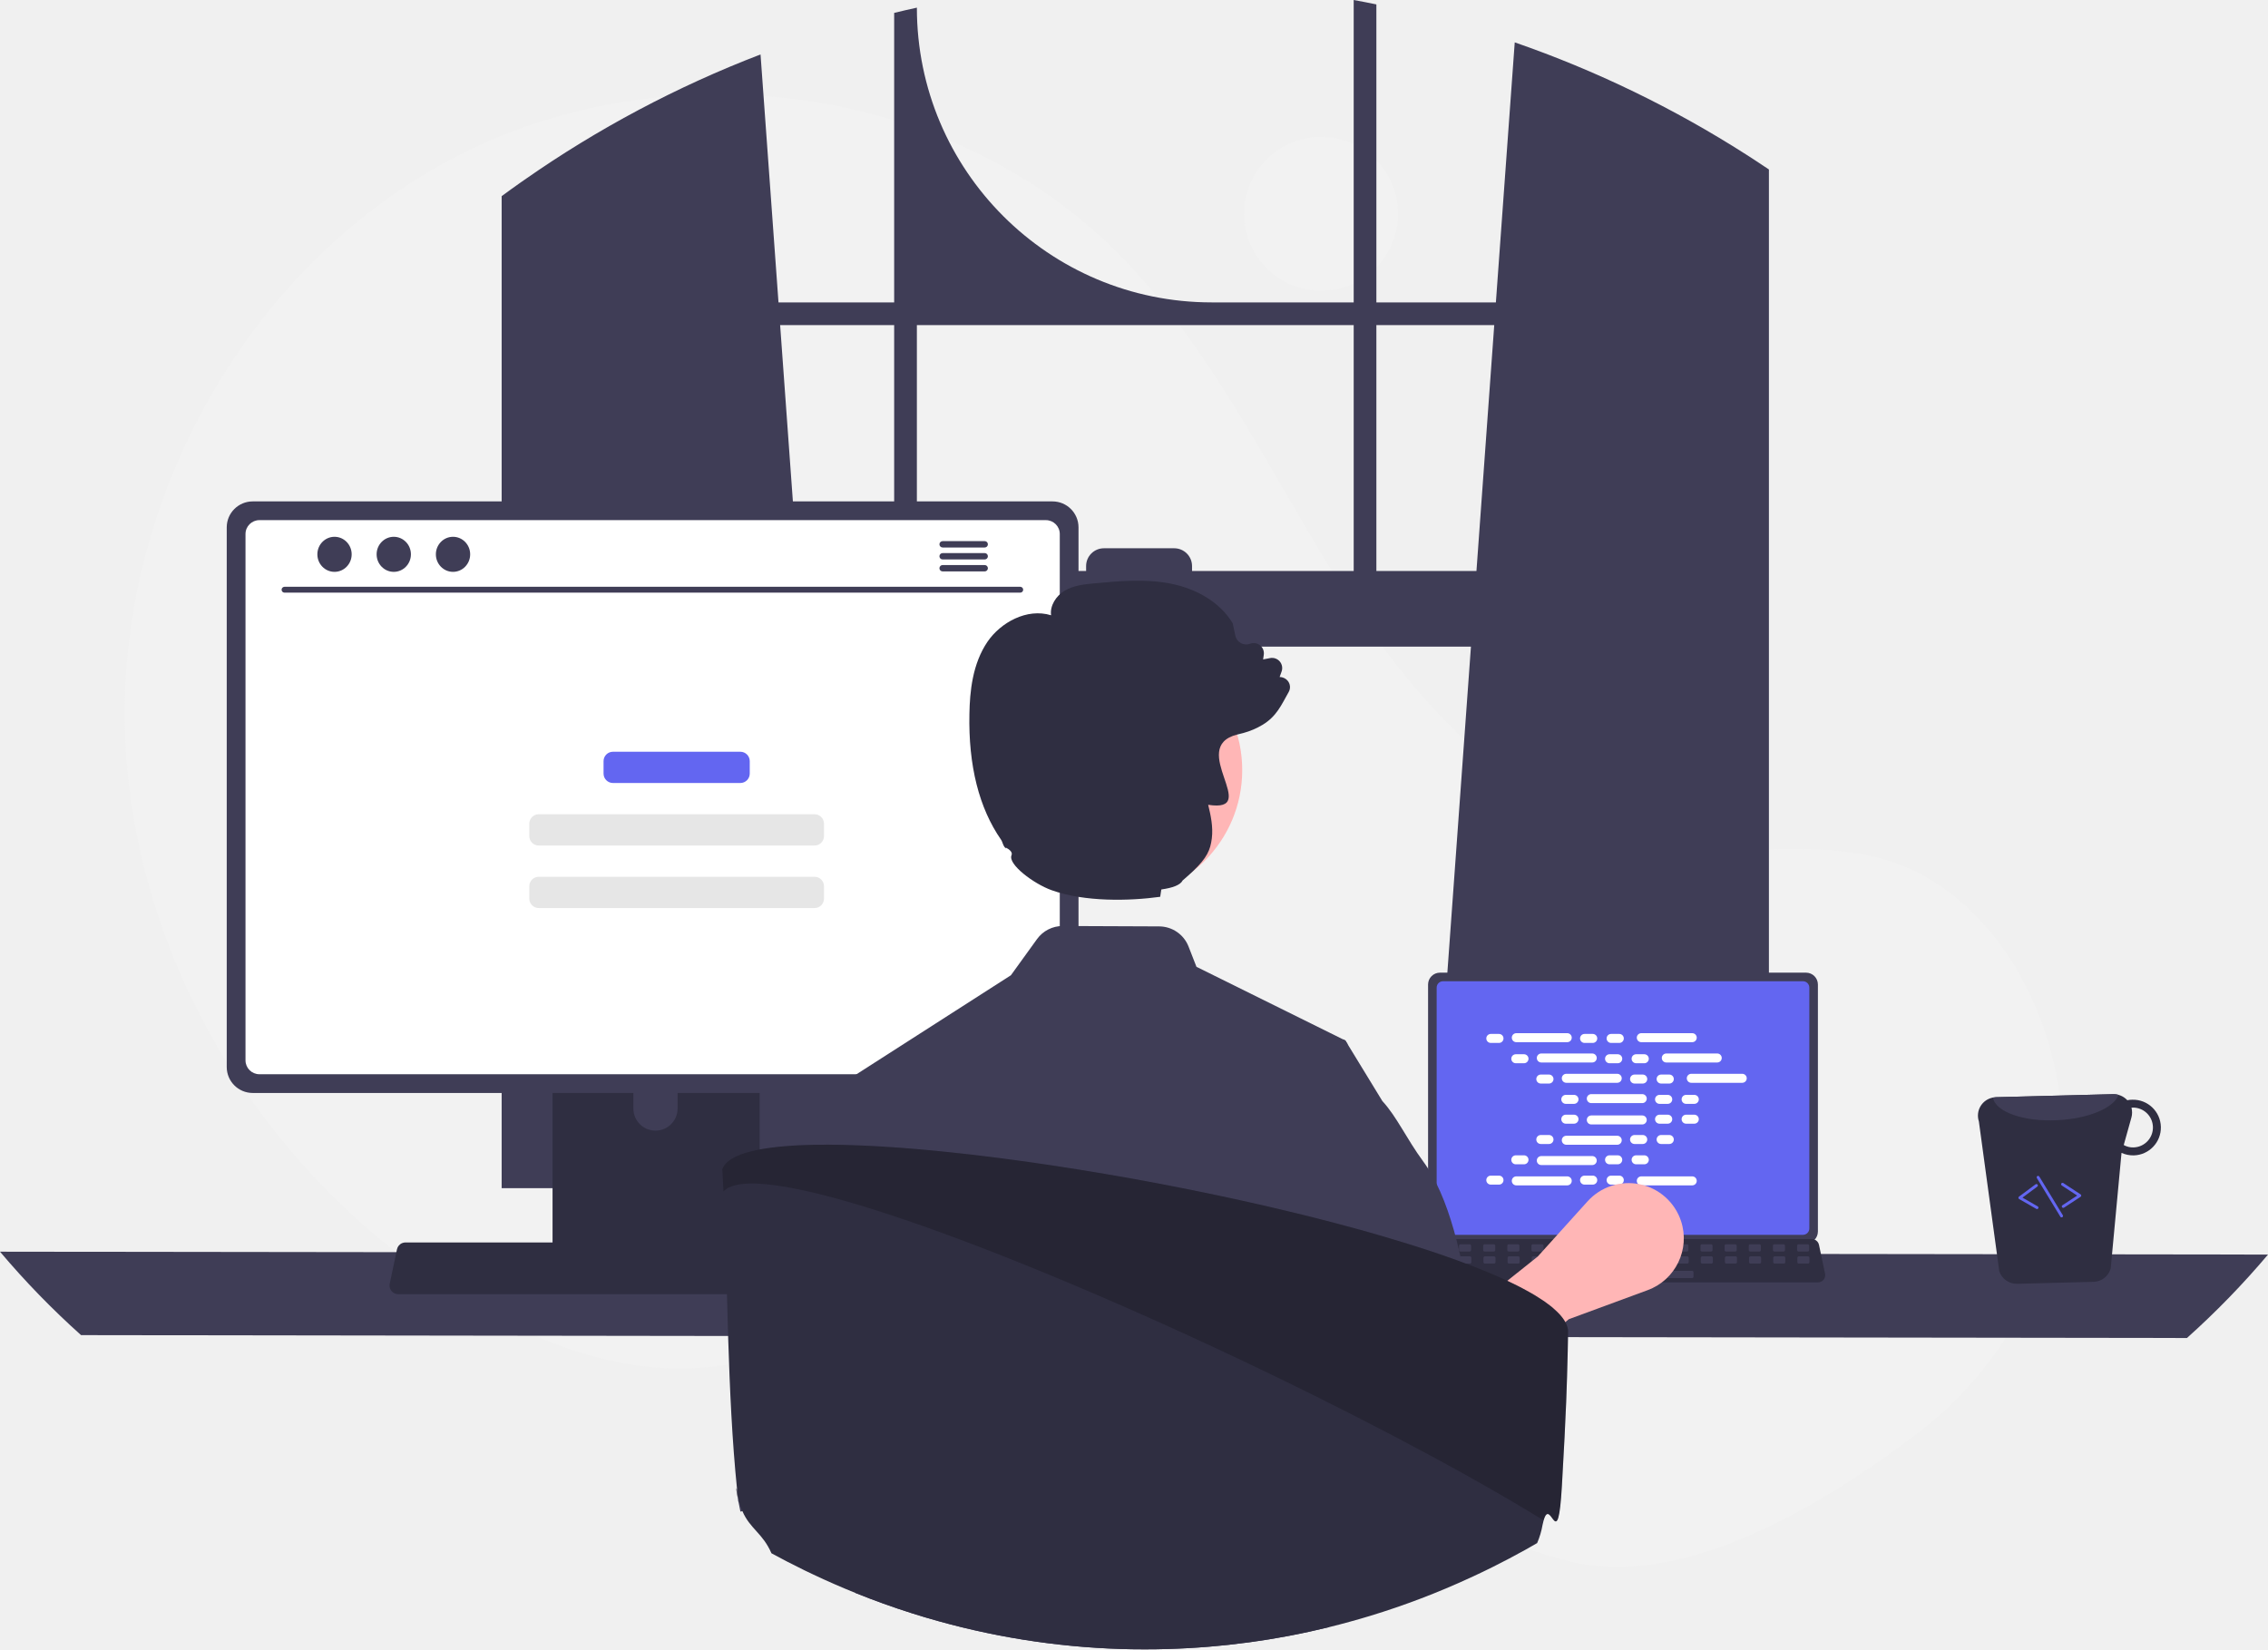
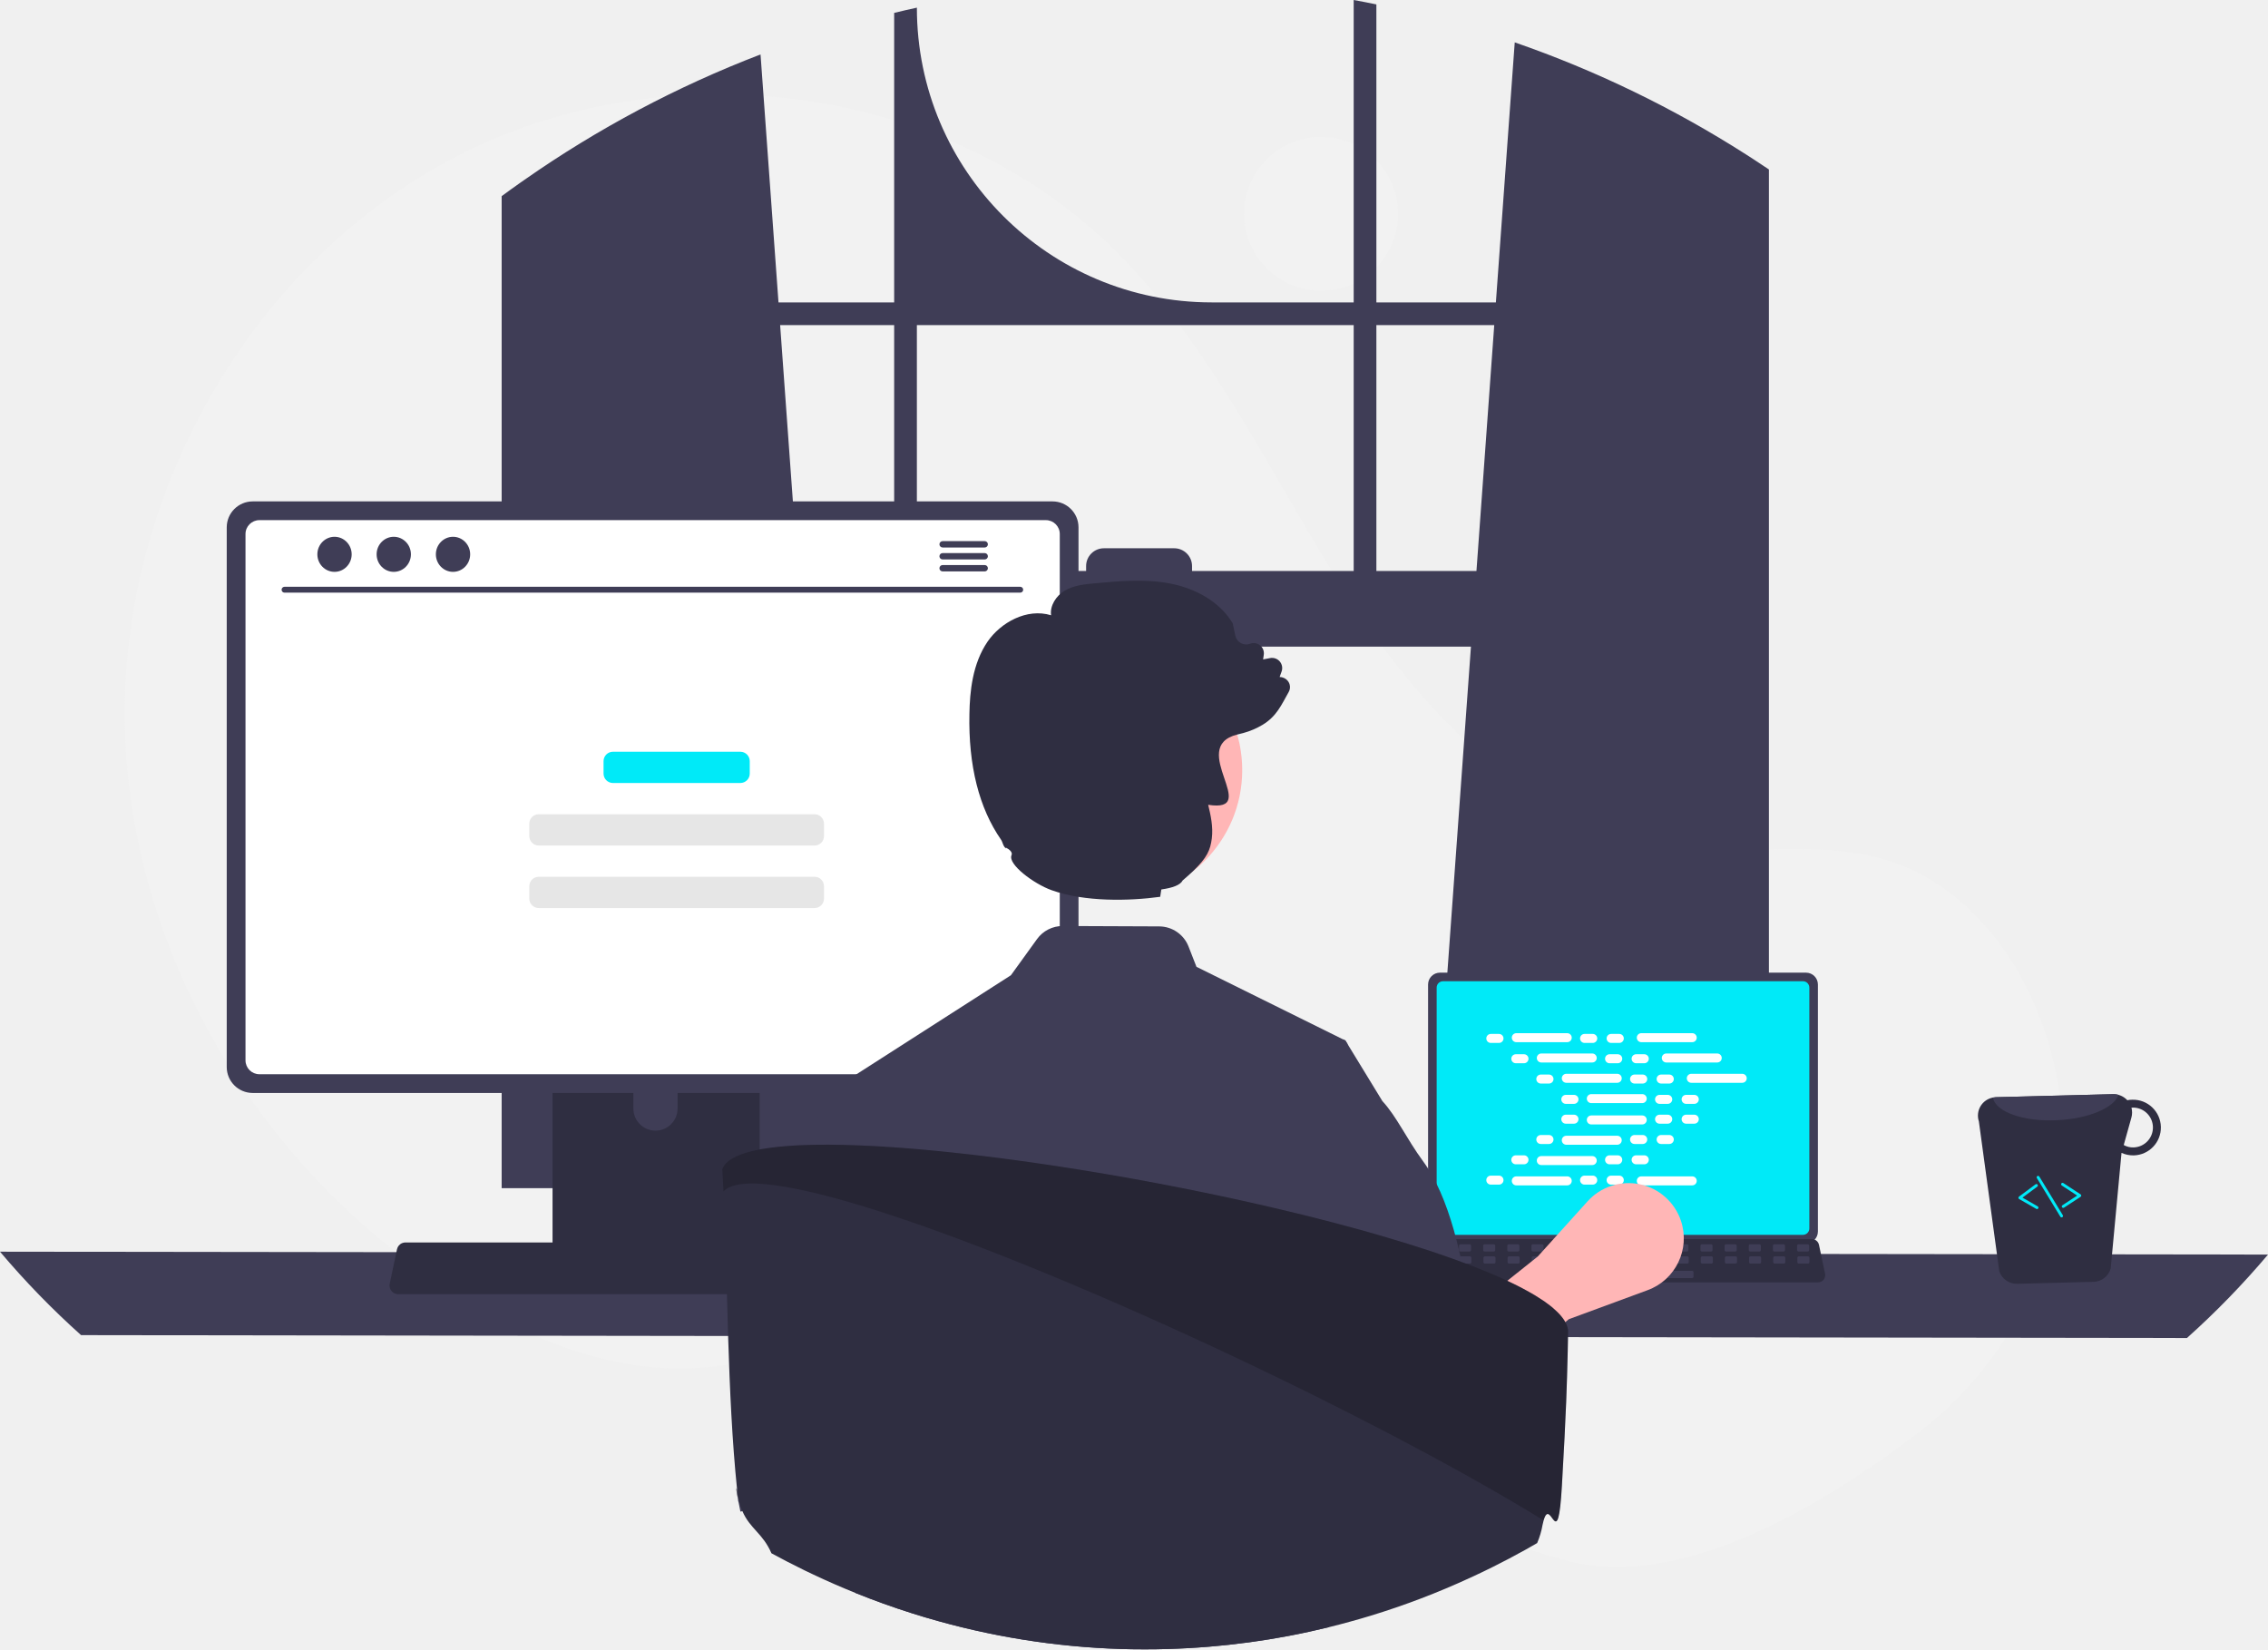
<svg xmlns="http://www.w3.org/2000/svg" viewBox="0 0 786.82 572.258">
  <circle cx="458.321" cy="74.182" fill="#f2f2f2" r="26.701" />
  <path d="m665.447 497.152c39.688-30.229 58.644-81.026 46.777-129.482q-.442-1.806-.934-3.604c-7.867-28.764-27.331-56.1-55.7-65.291-23.82-7.717-49.82-1.783-74.67-4.852-48.78-6.024-86.6-45.494-113.21-86.82-26.611-41.325-47.062-87.583-82.422-121.723-58.285-56.276-153.362-68.392-225.627-31.76-72.264 36.63-118.296 117.9-116.333 198.893 1.963 80.995 50.046 158.432 119.875 199.517 25.652 15.093 55.321 25.786 84.848 22.044 25.62-3.246 48.9-17.012 74.399-21.1 40.09-6.425 79.927 11.701 114.602 32.824 34.676 21.123 68.17 46.16 107.575 55.953 38.261 9.508 85.663-17.822 120.82-44.6z" fill="#f2f2f2" />
  <path d="m608.426 55.32c-.87-.58-1.75-1.13-2.62-1.69a380.24 380.24 0 0 0 -80.31-38.93l-6.54 90.22h-41.46v-103.39c-2.61-.54-5.24-1.05-7.87-1.53v104.92h-49.27a102.27 102.27 0 0 1 -102.27-102.27c-2.64.57-5.26 1.18-7.88 1.83v100.44h-40.13l-6.23-86.03a380.858 380.858 0 0 0 -81.94 43.53c-.44.3-.88.61-1.31.91-2.21 1.55-4.39 3.13-6.56 4.73v344.19h118.27l-2.09-28.95-11.5-158.95h231.59l-11.5 158.95-2.09 28.95h116.96v-353.45q-2.61-1.77-5.25-3.48zm-298.22 142.78h-33.39l-6.17-85.3h39.56zm159.42 0h-56.08v-1.69a6.18 6.18 0 0 0 -6.19-6.18h-24.38a6.178 6.178 0 0 0 -6.18 6.18v1.69h-58.71v-85.3h151.54zm7.87 0v-85.3h40.89l-6.17 85.3zm-477.496 236.19a289.003 289.003 0 0 0 28.12 28.95l730.58 1a289.003 289.003 0 0 0 28.12-28.95z" fill="#3f3d56" />
  <path d="m495.43 341.591v85.704a4.122 4.122 0 0 0 4.119 4.12h127.004a4.122 4.122 0 0 0 4.12-4.12v-85.704a4.124 4.124 0 0 0 -4.12-4.114h-127.003a4.124 4.124 0 0 0 -4.12 4.114z" fill="#3f3d56" />
-   <path d="m498.41 342.658v83.58a2.205 2.205 0 0 0 2.2 2.201h124.886a2.205 2.205 0 0 0 2.202-2.2v-83.581a2.206 2.206 0 0 0 -2.202-2.206h-124.885a2.206 2.206 0 0 0 -2.202 2.206z" fill="#6366f1" />
+   <path d="m498.41 342.658v83.58a2.205 2.205 0 0 0 2.2 2.201h124.886a2.205 2.205 0 0 0 2.202-2.2v-83.581a2.206 2.206 0 0 0 -2.202-2.206h-124.885a2.206 2.206 0 0 0 -2.202 2.206z" fill="#00EAF8" />
  <path d="m492.774 444.01a2.47 2.47 0 0 0 1.943.93h135.993a2.502 2.502 0 0 0 2.446-3.016l-2.11-10.027a2.507 2.507 0 0 0 -1.559-1.818 2.425 2.425 0 0 0 -.888-.168h-131.779a2.424 2.424 0 0 0 -.888.168 2.507 2.507 0 0 0 -1.558 1.818l-2.111 10.027a2.5 2.5 0 0 0 .51 2.086z" fill="#2f2e41" />
  <rect fill="#3f3d56" height="2.513" rx=".488" transform="matrix(-1 0 0 -1 1457.666 1029.82)" width="4.188" x="830.034" y="595.588" />
  <rect fill="#3f3d56" height="2.513" rx=".488" transform="matrix(-1 0 0 -1 1440.912 1029.82)" width="4.188" x="821.657" y="595.588" />
  <rect fill="#3f3d56" height="2.513" rx=".488" transform="matrix(-1 0 0 -1 1424.16 1029.82)" width="4.188" x="813.28" y="595.588" />
  <rect fill="#3f3d56" height="2.513" rx=".488" transform="matrix(-1 0 0 -1 1407.404 1029.82)" width="4.188" x="804.903" y="595.588" />
  <rect fill="#3f3d56" height="2.513" rx=".488" transform="matrix(-1 0 0 -1 1390.65 1029.82)" width="4.188" x="796.526" y="595.588" />
  <rect fill="#3f3d56" height="2.513" rx=".488" transform="matrix(-1 0 0 -1 1373.896 1029.82)" width="4.188" x="788.149" y="595.588" />
  <rect fill="#3f3d56" height="2.513" rx=".488" transform="matrix(-1 0 0 -1 1357.142 1029.82)" width="4.188" x="779.772" y="595.588" />
  <rect fill="#3f3d56" height="2.513" rx=".488" transform="matrix(-1 0 0 -1 1340.388 1029.82)" width="4.188" x="771.395" y="595.588" />
  <rect fill="#3f3d56" height="2.513" rx=".488" transform="matrix(-1 0 0 -1 1323.634 1029.82)" width="4.188" x="763.018" y="595.588" />
  <rect fill="#3f3d56" height="2.513" rx=".488" transform="matrix(-1 0 0 -1 1306.88 1029.82)" width="4.188" x="754.641" y="595.588" />
  <rect fill="#3f3d56" height="2.513" rx=".488" transform="matrix(-1 0 0 -1 1290.126 1029.82)" width="4.188" x="746.264" y="595.588" />
  <rect fill="#3f3d56" height="2.513" rx=".488" transform="matrix(-1 0 0 -1 1273.372 1029.82)" width="4.188" x="737.887" y="595.588" />
  <rect fill="#3f3d56" height="2.513" rx=".488" transform="matrix(-1 0 0 -1 1256.62 1029.82)" width="4.188" x="729.51" y="595.588" />
  <rect fill="#3f3d56" height="2.513" rx=".488" transform="matrix(-1 0 0 -1 1239.864 1029.82)" width="4.188" x="721.133" y="595.588" />
  <rect fill="#3f3d56" height="2.513" rx=".488" transform="matrix(-1 0 0 -1 1223.11 1029.82)" width="4.188" x="712.756" y="595.588" />
  <rect fill="#3f3d56" height="2.513" rx=".488" transform="matrix(-1 0 0 -1 1206.356 1029.82)" width="4.188" x="704.379" y="595.588" />
  <rect fill="#3f3d56" height="2.513" rx=".488" transform="matrix(-1 0 0 -1 1457.864 1038.196)" width="4.188" x="830.133" y="599.777" />
  <rect fill="#3f3d56" height="2.513" rx=".488" transform="matrix(-1 0 0 -1 1441.11 1038.196)" width="4.188" x="821.756" y="599.777" />
  <rect fill="#3f3d56" height="2.513" rx=".488" transform="matrix(-1 0 0 -1 1424.356 1038.196)" width="4.188" x="813.379" y="599.777" />
  <rect fill="#3f3d56" height="2.513" rx=".488" transform="matrix(-1 0 0 -1 1407.602 1038.196)" width="4.188" x="805.002" y="599.777" />
  <rect fill="#3f3d56" height="2.513" rx=".488" transform="matrix(-1 0 0 -1 1390.848 1038.196)" width="4.188" x="796.625" y="599.777" />
  <rect fill="#3f3d56" height="2.513" rx=".488" transform="matrix(-1 0 0 -1 1374.094 1038.196)" width="4.188" x="788.248" y="599.777" />
  <rect fill="#3f3d56" height="2.513" rx=".488" transform="matrix(-1 0 0 -1 1357.34 1038.196)" width="4.188" x="779.871" y="599.777" />
  <rect fill="#3f3d56" height="2.513" rx=".488" transform="matrix(-1 0 0 -1 1340.586 1038.196)" width="4.188" x="771.494" y="599.777" />
  <rect fill="#3f3d56" height="2.513" rx=".488" transform="matrix(-1 0 0 -1 1323.832 1038.196)" width="4.188" x="763.117" y="599.777" />
  <rect fill="#3f3d56" height="2.513" rx=".488" transform="matrix(-1 0 0 -1 1307.08 1038.196)" width="4.188" x="754.74" y="599.777" />
  <rect fill="#3f3d56" height="2.513" rx=".488" transform="matrix(-1 0 0 -1 1290.324 1038.196)" width="4.188" x="746.363" y="599.777" />
  <rect fill="#3f3d56" height="2.513" rx=".488" transform="matrix(-1 0 0 -1 1273.57 1038.196)" width="4.188" x="737.986" y="599.777" />
  <rect fill="#3f3d56" height="2.513" rx=".488" transform="matrix(-1 0 0 -1 1256.816 1038.196)" width="4.188" x="729.609" y="599.777" />
  <rect fill="#3f3d56" height="2.513" rx=".488" transform="matrix(-1 0 0 -1 1240.062 1038.196)" width="4.188" x="721.232" y="599.777" />
  <rect fill="#3f3d56" height="2.513" rx=".488" transform="matrix(-1 0 0 -1 1223.308 1038.196)" width="4.188" x="712.855" y="599.777" />
  <rect fill="#3f3d56" height="2.513" rx=".488" transform="matrix(-1 0 0 -1 1206.554 1038.196)" width="4.188" x="704.478" y="599.777" />
  <rect fill="#3f3d56" height="2.513" rx=".488" transform="matrix(-1 0 0 -1 1348.126 1048.248)" width="33.508" x="760.604" y="604.803" />
  <g fill="#fff">
    <rect height="3.122" rx="1.561" width="5.966" x="515.631" y="358.737" />
    <rect height="3.122" rx="1.561" width="5.966" x="548.154" y="358.737" />
    <rect height="3.122" rx="1.561" width="5.966" x="557.369" y="358.737" />
    <rect height="3.122" rx="1.561" width="20.796" x="524.477" y="358.477" />
    <rect height="3.122" rx="1.561" width="20.796" x="567.841" y="358.477" />
    <rect height="3.122" rx="1.561" width="5.966" x="524.304" y="365.784" />
    <rect height="3.122" rx="1.561" width="5.966" x="556.827" y="365.784" />
    <rect height="3.122" rx="1.561" width="5.966" x="566.042" y="365.784" />
    <rect height="3.122" rx="1.561" width="20.796" x="533.15" y="365.523" />
    <rect height="3.122" rx="1.561" width="20.796" x="576.514" y="365.523" />
    <rect height="3.122" rx="1.561" width="5.966" x="532.977" y="372.83" />
    <rect height="3.122" rx="1.561" width="5.966" x="565.5" y="372.83" />
    <rect height="3.122" rx="1.561" width="5.966" x="574.715" y="372.83" />
    <rect height="3.122" rx="1.561" width="20.796" x="541.823" y="372.57" />
    <rect height="3.122" rx="1.561" width="20.796" x="585.187" y="372.57" />
    <rect height="3.122" rx="1.561" width="5.966" x="541.649" y="379.877" />
    <rect height="3.122" rx="1.561" width="5.966" x="574.172" y="379.877" />
    <rect height="3.122" rx="1.561" width="5.966" x="583.387" y="379.877" />
    <rect height="3.122" rx="1.561" width="20.796" x="550.496" y="379.617" />
    <rect height="3.122" rx="1.561" width="5.966" x="548.154" y="407.898" />
    <rect height="3.122" rx="1.561" width="5.966" x="557.369" y="407.898" />
    <rect height="3.122" rx="1.561" width="20.796" x="567.841" y="408.158" />
    <rect height="3.122" rx="1.561" width="5.966" x="515.631" y="407.898" />
    <rect height="3.122" rx="1.561" width="20.796" x="524.477" y="408.158" />
    <rect height="3.122" rx="1.561" width="5.966" x="524.304" y="400.851" />
    <rect height="3.122" rx="1.561" width="5.966" x="556.827" y="400.851" />
    <rect height="3.122" rx="1.561" width="5.966" x="566.042" y="400.851" />
    <rect height="3.122" rx="1.561" width="20.796" x="533.15" y="401.111" />
    <rect height="3.122" rx="1.561" width="5.966" x="532.977" y="393.804" />
    <rect height="3.122" rx="1.561" width="5.966" x="565.5" y="393.804" />
    <rect height="3.122" rx="1.561" width="5.966" x="574.715" y="393.804" />
    <rect height="3.122" rx="1.561" width="20.796" x="541.823" y="394.064" />
    <rect height="3.122" rx="1.561" width="5.966" x="541.649" y="386.758" />
    <rect height="3.122" rx="1.561" width="5.966" x="574.172" y="386.758" />
    <rect height="3.122" rx="1.561" width="5.966" x="583.387" y="386.758" />
    <rect height="3.122" rx="1.561" width="20.796" x="550.496" y="387.018" />
  </g>
  <path d="m504.917 490.482-13.35-21.102 41.903-33.403 17.295-19.16a19.161 19.161 0 0 1 32.418 6.827 19.161 19.161 0 0 1 -11.57 23.991l-27.349 10.075z" fill="#ffb6b6" />
  <path d="m191.69 337.48v102.56h71.85v-102.56a3.448 3.448 0 0 0 -2.43-3.3 3.175 3.175 0 0 0 -1.03-.16h-64.92a3.463 3.463 0 0 0 -3.47 3.46zm28.04 35.24a7.67 7.67 0 0 1 15.34 0v11.9a7.67 7.67 0 0 1 -15.34 0z" fill="#2f2e41" />
  <path d="m191.47 436.76v9.89a1.946 1.946 0 0 0 1.93 1.94h68.43a1.94 1.94 0 0 0 1.93-1.94v-9.89zm-112.81-253.8v187.26a9.007 9.007 0 0 0 9 9h277.5a9.007 9.007 0 0 0 9-9v-187.26a9.011 9.011 0 0 0 -9-8.99h-277.5a9.012 9.012 0 0 0 -9 8.99z" fill="#3f3d56" />
  <path d="m85.17 185.29v182.62a4.818 4.818 0 0 0 4.81 4.81h272.87a4.818 4.818 0 0 0 4.81-4.81v-182.62a4.82 4.82 0 0 0 -4.81-4.82h-272.87a4.82 4.82 0 0 0 -4.81 4.82z" fill="#fff" />
  <path d="m135.81 447.92a2.948 2.948 0 0 0 2.32 1.11h162.34a2.987 2.987 0 0 0 2.92-3.6l-2.52-11.97a2.993 2.993 0 0 0 -1.86-2.17 2.895 2.895 0 0 0 -1.06-.2h-157.31a2.894 2.894 0 0 0 -1.06.2 2.992 2.992 0 0 0 -1.86 2.17l-2.52 11.97a2.985 2.985 0 0 0 .61 2.49z" fill="#2f2e41" />
  <path d="m353.994 205.628h-255.323a1.016 1.016 0 0 1 0-2.031h255.323a1.016 1.016 0 0 1 0 2.03z" fill="#3f3d56" />
  <ellipse cx="116.051" cy="192.33" fill="#3f3d56" rx="5.95" ry="6.083" />
  <ellipse cx="136.607" cy="192.33" fill="#3f3d56" rx="5.95" ry="6.083" />
  <ellipse cx="157.163" cy="192.33" fill="#3f3d56" rx="5.95" ry="6.083" />
  <path d="m341.616 187.75h-14.6a1.105 1.105 0 0 0 0 2.21h14.6a1.105 1.105 0 0 0 0-2.21zm0 4.15h-14.6a1.105 1.105 0 0 0 0 2.21h14.6a1.105 1.105 0 0 0 0-2.21zm0 4.15h-14.6a1.105 1.105 0 0 0 0 2.21h14.6a1.105 1.105 0 0 0 0-2.21z" fill="#3f3d56" />
  <path d="m693.596 441.101a6.416 6.416 0 0 0 6.183 4.331l26.492-.682a6.329 6.329 0 0 0 5.98-4.657l3.75-40.087a9.794 9.794 0 0 0 4.237.871 9.661 9.661 0 1 0 -.485-19.317 8.184 8.184 0 0 0 -1.736.181 6.548 6.548 0 0 0 -4.874-2.103l-40.75 1.052a5.853 5.853 0 0 0 -1.006.125 6.365 6.365 0 0 0 -4.873 8.265zm43.173-43.817 2.668-9.552a6.506 6.506 0 0 0 .02-3.375c.13 0 .244-.062.373-.062a6.91 6.91 0 0 1 .324 13.817 6.505 6.505 0 0 1 -3.385-.828z" fill="#2f2e41" />
  <path d="m691.387 380.815c.869 4.964 10.63 8.454 22.366 7.847 10.793-.497 19.618-4.287 21.235-8.778a6.025 6.025 0 0 0 -1.845-.246l-40.75 1.052a5.853 5.853 0 0 0 -1.006.125z" fill="#3f3d56" />
-   <path d="m715.904 419.073a.497.497 0 0 0 .151-.066l5.753-3.766a.5.5 0 0 0 0-.836l-5.98-3.917a.5.5 0 1 0 -.547.836l5.34 3.498-5.113 3.348a.5.5 0 0 0 .396.903zm-9.086.419a.5.5 0 0 0 .126-.918l-5.303-3.04 5.125-3.808a.5.5 0 1 0 -.596-.802l-5.738 4.263a.5.5 0 0 0 .049.834l5.965 3.42a.5.5 0 0 0 .372.051zm8.514 2.881a.482.482 0 0 0 .137-.058.5.5 0 0 0 .168-.687l-8.156-13.408a.5.5 0 0 0 -.854.52l8.155 13.409a.5.5 0 0 0 .55.224z" fill="#6366f1" />
-   <rect fill="#6366f1" height="10.846" rx="3.264" width="50.719" x="209.385" y="260.827" />
+   <path d="m715.904 419.073a.497.497 0 0 0 .151-.066l5.753-3.766a.5.5 0 0 0 0-.836l-5.98-3.917a.5.5 0 1 0 -.547.836l5.34 3.498-5.113 3.348a.5.5 0 0 0 .396.903zm-9.086.419a.5.5 0 0 0 .126-.918l-5.303-3.04 5.125-3.808a.5.5 0 1 0 -.596-.802l-5.738 4.263a.5.5 0 0 0 .049.834l5.965 3.42a.5.5 0 0 0 .372.051zm8.514 2.881a.482.482 0 0 0 .137-.058.5.5 0 0 0 .168-.687l-8.156-13.408a.5.5 0 0 0 -.854.52l8.155 13.409a.5.5 0 0 0 .55.224z" fill="#00EAF8" />
+   <rect fill="#00EAF8" height="10.846" rx="3.264" width="50.719" x="209.385" y="260.827" />
  <rect fill="#e6e6e6" height="10.846" rx="3.264" width="102.236" x="183.626" y="282.519" />
  <rect fill="#e6e6e6" height="10.846" rx="3.264" width="102.236" x="183.626" y="304.21" />
  <path d="m290.711 376.846.217.684.011.023 6.526 19.838 7.506 22.861 14.122 42.961.137 6.674v.023l1.05 53.684-2.91 7.278 3.275 11.933s-1.506-18.037-9.582-7.68c-4.575 5.887-9.925 11.91-14.317 17.557q9.6 3.885 19.507 7.027c1.426.457 2.863.89 4.3 1.324l.925.273a266.863 266.863 0 0 0 67.35 10.826c1.187.035 2.35.057 3.48.08.4.012.787.023 1.175.023 1.278.011 2.544.023 3.821.023q3.868 0 7.7-.114a266.853 266.853 0 0 0 56.092-7.586c-.125-7.586-.468-16.45-.958-25.919-.228-4.643-5.35-9.673-5.658-14.533-.217-3.65 4.38-7.084 4.14-10.792-1.55-22.826-3.49-14.064-4.927-30.228q-.223-2.379-.411-4.552c-.924-10.381-1.563-16.872-1.563-16.872l6.137-38.683 9.64-60.735-.742-1.22-.832-.411-50.844-25.166-2.761-7.072a10.979 10.979 0 0 0 -10.141-6.948l-33.493-.136a10.931 10.931 0 0 0 -8.91 4.528l-9.069 12.56z" fill="#3f3d56" />
  <path d="m326.816 453.654-7.586 16.233-5.179 11.088-8.909 46.646-4.46 4.734-3.822-16.76-39.998 8.882c-1.312-7.29-.351.246-1.16-7.75.227-.228.467-.457.706-.685.64-.593 1.175-1.152 1.164-1.688-.456-27.584.913-74.526 12.343-102.966a60.053 60.053 0 0 1 7.027-13.107c.228-.308.445-.616.662-.924 5.27-7.38 8.601-14.648 13.324-19.815v-.012a.53.53 0 0 0 .08-.08.157.157 0 0 0 .045-.034l32.444-17.203 1.392 39.106.992 28.108zm116.985 4.61 9.476 20.275 3.308 7.061 8.907 46.642 4.445 4.723 3.83-16.756 1.8-.369 32.459-6.722 9.46 30.046a17.984 17.984 0 0 0 -3.26-22.506c-.647-.584-1.185-1.153-1.17-1.692.539-32.443-1.446-91.683-19.367-116.066-5.692-7.737-9.107-15.444-14.076-20.828-.015-.016-.015-.031-.03-.031l-12.092-19.798-.738-1.216-.83-.415z" fill="#3f3d56" />
  <circle cx="386.397" cy="267.201" fill="#ffb6b6" r="44.558" />
  <path d="m446.622 236.077a3.76 3.76 0 0 0 -2.69-1.19l.67-1.86a3.528 3.528 0 0 0 -3.96-4.7l-2.44.47.23-1.63a3.534 3.534 0 0 0 -4.73-3.82 3.766 3.766 0 0 1 -3.24-.23 3.846 3.846 0 0 1 -1.92-2.61l-.85-4.1-.09-.22c-4.14-6.9-12.1-11.92-21.84-13.76-8.67-1.65-17.56-.81-26.13-.02-3.4.32-7.24.68-10.44 2.64-2.72 1.68-5.02 5.04-4.55 8.43-8.45-2.59-17.51 2.58-22 9.1-5.32 7.76-6.19 17.48-6.33 25.08-.38 17.98 3.33 32.69 11 43.73.56.8.7 2.47 1.81 3.03l-.23-.37c1.24.62 2.5 1.62 2.03 2.69-1.35 3.08 7.62 9.89 13.94 12.14 11.53 4.11 26.86 3.76 37.64 2.28l.38-2.55c3.89-.53 6.63-1.54 7.4-3.12 1.36-1.16 2.52-2.2 3.53-3.16l.01-.01c.02-.02.06-.05.08-.07 4.87-4.67 6-7.33 6.51-11.38.49-3.97-.38-8-1.27-11.63 18.74 2.9-7.38-19.96 10.08-24.38a5.434 5.434 0 0 1 .61-.15c.51-.12 1.02-.24 1.51-.38a26.448 26.448 0 0 0 6.72-2.87c4.88-2.97 6.49-6.91 9.01-11.35a3.427 3.427 0 0 0 -.45-4.03zm97.37 225.36c-.01 1.75-.03 4.2-.11 7.23l-.03 1.29c-.13 5.57-.26 10.24-.47 15.43-.01.36-.02.71-.04 1.07-.28 7.24-.72 15.67-1.48 29.02-1.41 24.66-3.87 3.39-6.34 12.04-.12.43-.25.94-.37 1.54a27.916 27.916 0 0 1 -1.88 6.33c-1.31.78-2.66 1.53-3.99 2.28-3.79 2.11-7.64 4.14-11.52 6.07-2.18 1.08-4.37 2.14-6.57 3.16-.35.16-.69.32-1.03.47a270.887 270.887 0 0 1 -34.75 13.26c-2.32.7-4.63 1.38-6.97 2.01-2.44.68-4.88 1.32-7.35 1.92a266.893 266.893 0 0 1 -56.09 7.59c-2.55.08-5.12.11-7.7.11-1.28 0-2.54-.01-3.82-.02-.39 0-.78-.01-1.17-.02-1.13-.03-2.3-.05-3.48-.08a266.663 266.663 0 0 1 -67.35-10.83l-.93-.27c-1.44-.44-2.87-.87-4.3-1.33q-9.9-3.135-19.51-7.02-7.335-2.955-14.5-6.34a.339.339 0 0 1 -.12-.06c-1-.46-2.01-.94-3.01-1.43-.13-.07-.27-.14-.41-.21q-5.595-2.73-11.07-5.72c-3.07-7.05-7.39-8.4-10.07-14.6a25.874 25.874 0 0 1 -1.68-5.74c0-.02-.01-.04-.01-.07.28 3.72-1.19-6.6-.01-.04a52.001 52.001 0 0 0 -.16-1.75c-3.43-33.49-3.21-71.79-4.7-103.35q-.15-3.06-.31-5.86c-.03-.62-.07-1.23-.11-1.83.07-.18.15-.37.24-.55a1.002 1.002 0 0 1 .07-.15 1.623 1.623 0 0 1 .1-.18l.07-.1a.917.917 0 0 1 .05-.1c.09-.14.19-.29.3-.43.05-.06.09-.11.14-.16a.808.808 0 0 1 .12-.14.637.637 0 0 1 .11-.13c.04-.04.08-.09.13-.14a.302.302 0 0 1 .08-.08 2.033 2.033 0 0 1 .26-.25 9.624 9.624 0 0 1 1.14-.9c.14-.09.29-.18.43-.28a19.135 19.135 0 0 1 3.17-1.52c.38-.14.76-.27 1.17-.41.15-.04.29-.09.44-.14.22-.07.44-.14.67-.19 1.14-.34 2.37-.63 3.7-.9.16-.03.33-.06.5-.1.24-.05.49-.09.74-.13.34-.06.69-.12 1.04-.18 2.97-.47 6.34-.82 10.06-1.05l1.05-.06 1.24-.06c.35-.02.71-.03 1.07-.04.35-.02.71-.03 1.08-.04 1.01-.03 2.05-.06 3.11-.08 3.02-.06 6.2-.04 9.54.03 1.55.04 3.13.08 4.75.15.11 0 .21.01.31.01 1.41.05 2.83.11 4.29.19 1.02.05 2.05.1 3.08.16.97.06 1.95.12 2.94.19.77.04 1.54.1 2.32.15.66.05 1.32.1 1.98.14l.9.06c.49.04.98.07 1.48.12 1.1.09 2.2.18 3.32.27 1.11.1 2.24.2 3.37.3s2.27.21 3.41.32l.34.03c1.04.11 2.08.21 3.13.32.24.02.49.04.73.07 1.001.1 2.022.218 3.032.325l.93.1c.791.087 1.571.161 2.368.255 1.05.12 2.12.23 3.16.37.81.09 1.62.18 2.43.28 1.27.15 2.56.31 3.85.48.49.06.98.12 1.47.19 3.68.46 7.4.97 11.18 1.5 5.73.81 11.55 1.69 17.41 2.64q8.805 1.425 17.71 3.01c1.5.27 3 .54 4.51.82l2.04.39c1.16.21 2.32.43 3.48.65s2.32.44 3.48.67l4.15.81c9.09 1.8 18.13 3.72 26.95 5.73 1.45.33 2.9.67 4.34 1q4.32 1.005 8.56 2.04c.78.18 1.55.37 2.32.56 1.92.48 3.84.96 5.73 1.45l.33.09c1.39.34 2.75.69 4.11 1.05q4.815 1.26 9.47 2.55 3.09.855 6.11 1.73c3.01.87 5.96 1.75 8.83 2.64.71.22 1.42.44 2.12.65 2.1.65 4.17 1.31 6.18 1.97 1.6.52 3.16 1.05 4.7 1.58q2.31.795 4.53 1.59c.95.34 1.89.7 2.83 1.04 1.35.5 2.68 1 3.98 1.5.4.15.79.31 1.18.46.25.11.49.2.73.3.47.19.95.37 1.41.56.47.18.93.37 1.39.57.45.18.91.37 1.35.56.45.18.89.37 1.33.57.37.15.73.31 1.08.47.71.31 1.42.62 2.11.94.34.16.68.31 1.02.47l.78.36c.11.06.22.11.33.16.25.12.51.25.76.37.58.27 1.15.56 1.71.83.75.38 1.48.76 2.18 1.13.71.38 1.4.76 2.06 1.13.11.06.21.12.32.18.15.08.3.17.45.25.51.29 1 .59 1.49.88.96.59 1.87 1.17 2.72 1.75.19.13.37.26.56.38.63.45 1.23.89 1.79 1.34 0 .01 0 .01.01.01.19.14.37.29.55.43.15.14.31.26.46.4.52.45 1 .88 1.44 1.32a5.667 5.667 0 0 1 .42.43 1.208 1.208 0 0 1 .16.16c.2.2.38.4.55.6a.553.553 0 0 1 .07.09c.24.28.46.56.67.84.1.14.21.28.3.42.12.17.24.35.34.52.09.14.17.29.25.43a7.257 7.257 0 0 1 .54 1.13 5.241 5.241 0 0 1 .27.82 5.844 5.844 0 0 1 .17.81z" fill="#2f2e41" />
  <path d="m543.992 461.437c-.01 1.75-.03 4.2-.11 7.23-.01.42-.03.85-.04 1.29-.1 4.25-.25 9.5-.46 15.43-.01.36-.02.71-.04 1.07-.28 7.24-.72 15.67-1.48 29.02-1.41 24.66-3.87 3.39-6.34 12.04-6.86-4.22-14.38-8.64-22.42-13.18q-2.175-1.23-4.39-2.47c-16.08-8.97-34.04-18.37-52.79-27.68-.74-.37-1.49-.74-2.23-1.1-42.95-21.23-89.83-41.88-127.81-55.66-7.33-2.66-14.33-5.06-20.91-7.17-13.86-4.43-25.84-7.53-35.06-8.87-9.6-1.4-16.23-.9-18.91 1.99q-.15-3.06-.31-5.86l-.12-1.83c.062-.165.142-.322.22-.48.01-.024.019-.047.03-.07a1.002 1.002 0 0 1 .07-.15 1.623 1.623 0 0 1 .1-.18 1.06 1.06 0 0 1 .12-.2c.09-.14.19-.29.3-.43a3.483 3.483 0 0 1 .26-.3.637.637 0 0 1 .11-.13c.04-.04.08-.09.13-.14a.302.302 0 0 1 .08-.08 2.033 2.033 0 0 1 .26-.25 9.624 9.624 0 0 1 1.14-.9c.14-.09.29-.18.43-.28a19.135 19.135 0 0 1 3.17-1.52c.38-.14.76-.27 1.17-.41.15-.04.29-.09.44-.14.22-.07.44-.14.67-.19 1.14-.34 2.37-.63 3.7-.9.4-.08.82-.16 1.24-.23.34-.06.69-.12 1.04-.18 2.97-.47 6.34-.82 10.06-1.05l1.05-.06 1.24-.06c.35-.02.71-.03 1.07-.04.35-.02.71-.03 1.08-.04 1.01-.03 2.05-.06 3.11-.08 3.02-.05 6.2-.03 9.54.04 1.55.03 3.13.08 4.75.15.1 0 .21.01.31.01 1.41.04 2.84.11 4.29.18 1.02.05 2.05.1 3.08.16.97.06 1.95.12 2.94.19.77.04 1.54.1 2.32.15.66.05 1.32.1 1.98.14l2.38.18c1.1.09 2.2.18 3.32.27 1.11.1 2.24.2 3.37.3s2.27.21 3.41.32l.34.03c1.04.11 2.08.21 3.13.32q8.73.885 17.97 2.07 5.52.705 11.18 1.51c5.73.81 11.55 1.69 17.41 2.63q8.805 1.425 17.71 3.01c1.5.27 3 .54 4.51.82q2.76.51 5.52 1.04c1.16.22 2.32.44 3.48.67l4.15.81c9.09 1.8 18.13 3.72 26.95 5.73 1.45.33 2.9.67 4.34 1q4.32 1.005 8.56 2.04c.78.19 1.55.38 2.32.57q2.895.72 5.73 1.44v.01c.11.02.22.05.33.08 1.38.35 2.75.7 4.11 1.06q4.815 1.26 9.47 2.54c2.06.58 4.1 1.15 6.11 1.73a705.922 705.922 0 0 1 10.95 3.29q3.15.99 6.18 1.97c1.6.52 3.16 1.05 4.7 1.58q2.31.795 4.53 1.59c.96.34 1.9.69 2.83 1.03 1.36.5 2.68 1 3.98 1.51.4.15.79.31 1.18.46.73.28 1.44.57 2.14.86.47.18.93.37 1.39.57.45.18.91.37 1.35.56.45.18.89.37 1.33.57.37.15.73.31 1.08.47.71.31 1.42.62 2.11.94.34.16.68.31 1.02.47l.78.36c.11.06.22.11.33.16.85.4 1.67.8 2.47 1.2.75.38 1.48.76 2.18 1.13.83.44 1.62.87 2.38 1.31.15.08.3.17.45.25.51.29 1 .59 1.49.88.96.59 1.87 1.17 2.72 1.75.84.58 1.62 1.15 2.35 1.72 0 .01 0 .01.01.01.35.28.69.56 1.01.83.52.45 1 .88 1.44 1.32a5.667 5.667 0 0 1 .42.43 1.208 1.208 0 0 1 .16.16c.21.23.42.46.62.69.24.28.46.56.67.84.1.14.21.28.3.42.12.17.24.35.34.52.09.14.17.29.25.43a7.257 7.257 0 0 1 .54 1.13 6.053 6.053 0 0 1 .27.82 5.844 5.844 0 0 1 .17.81z" opacity=".2" />
</svg>
